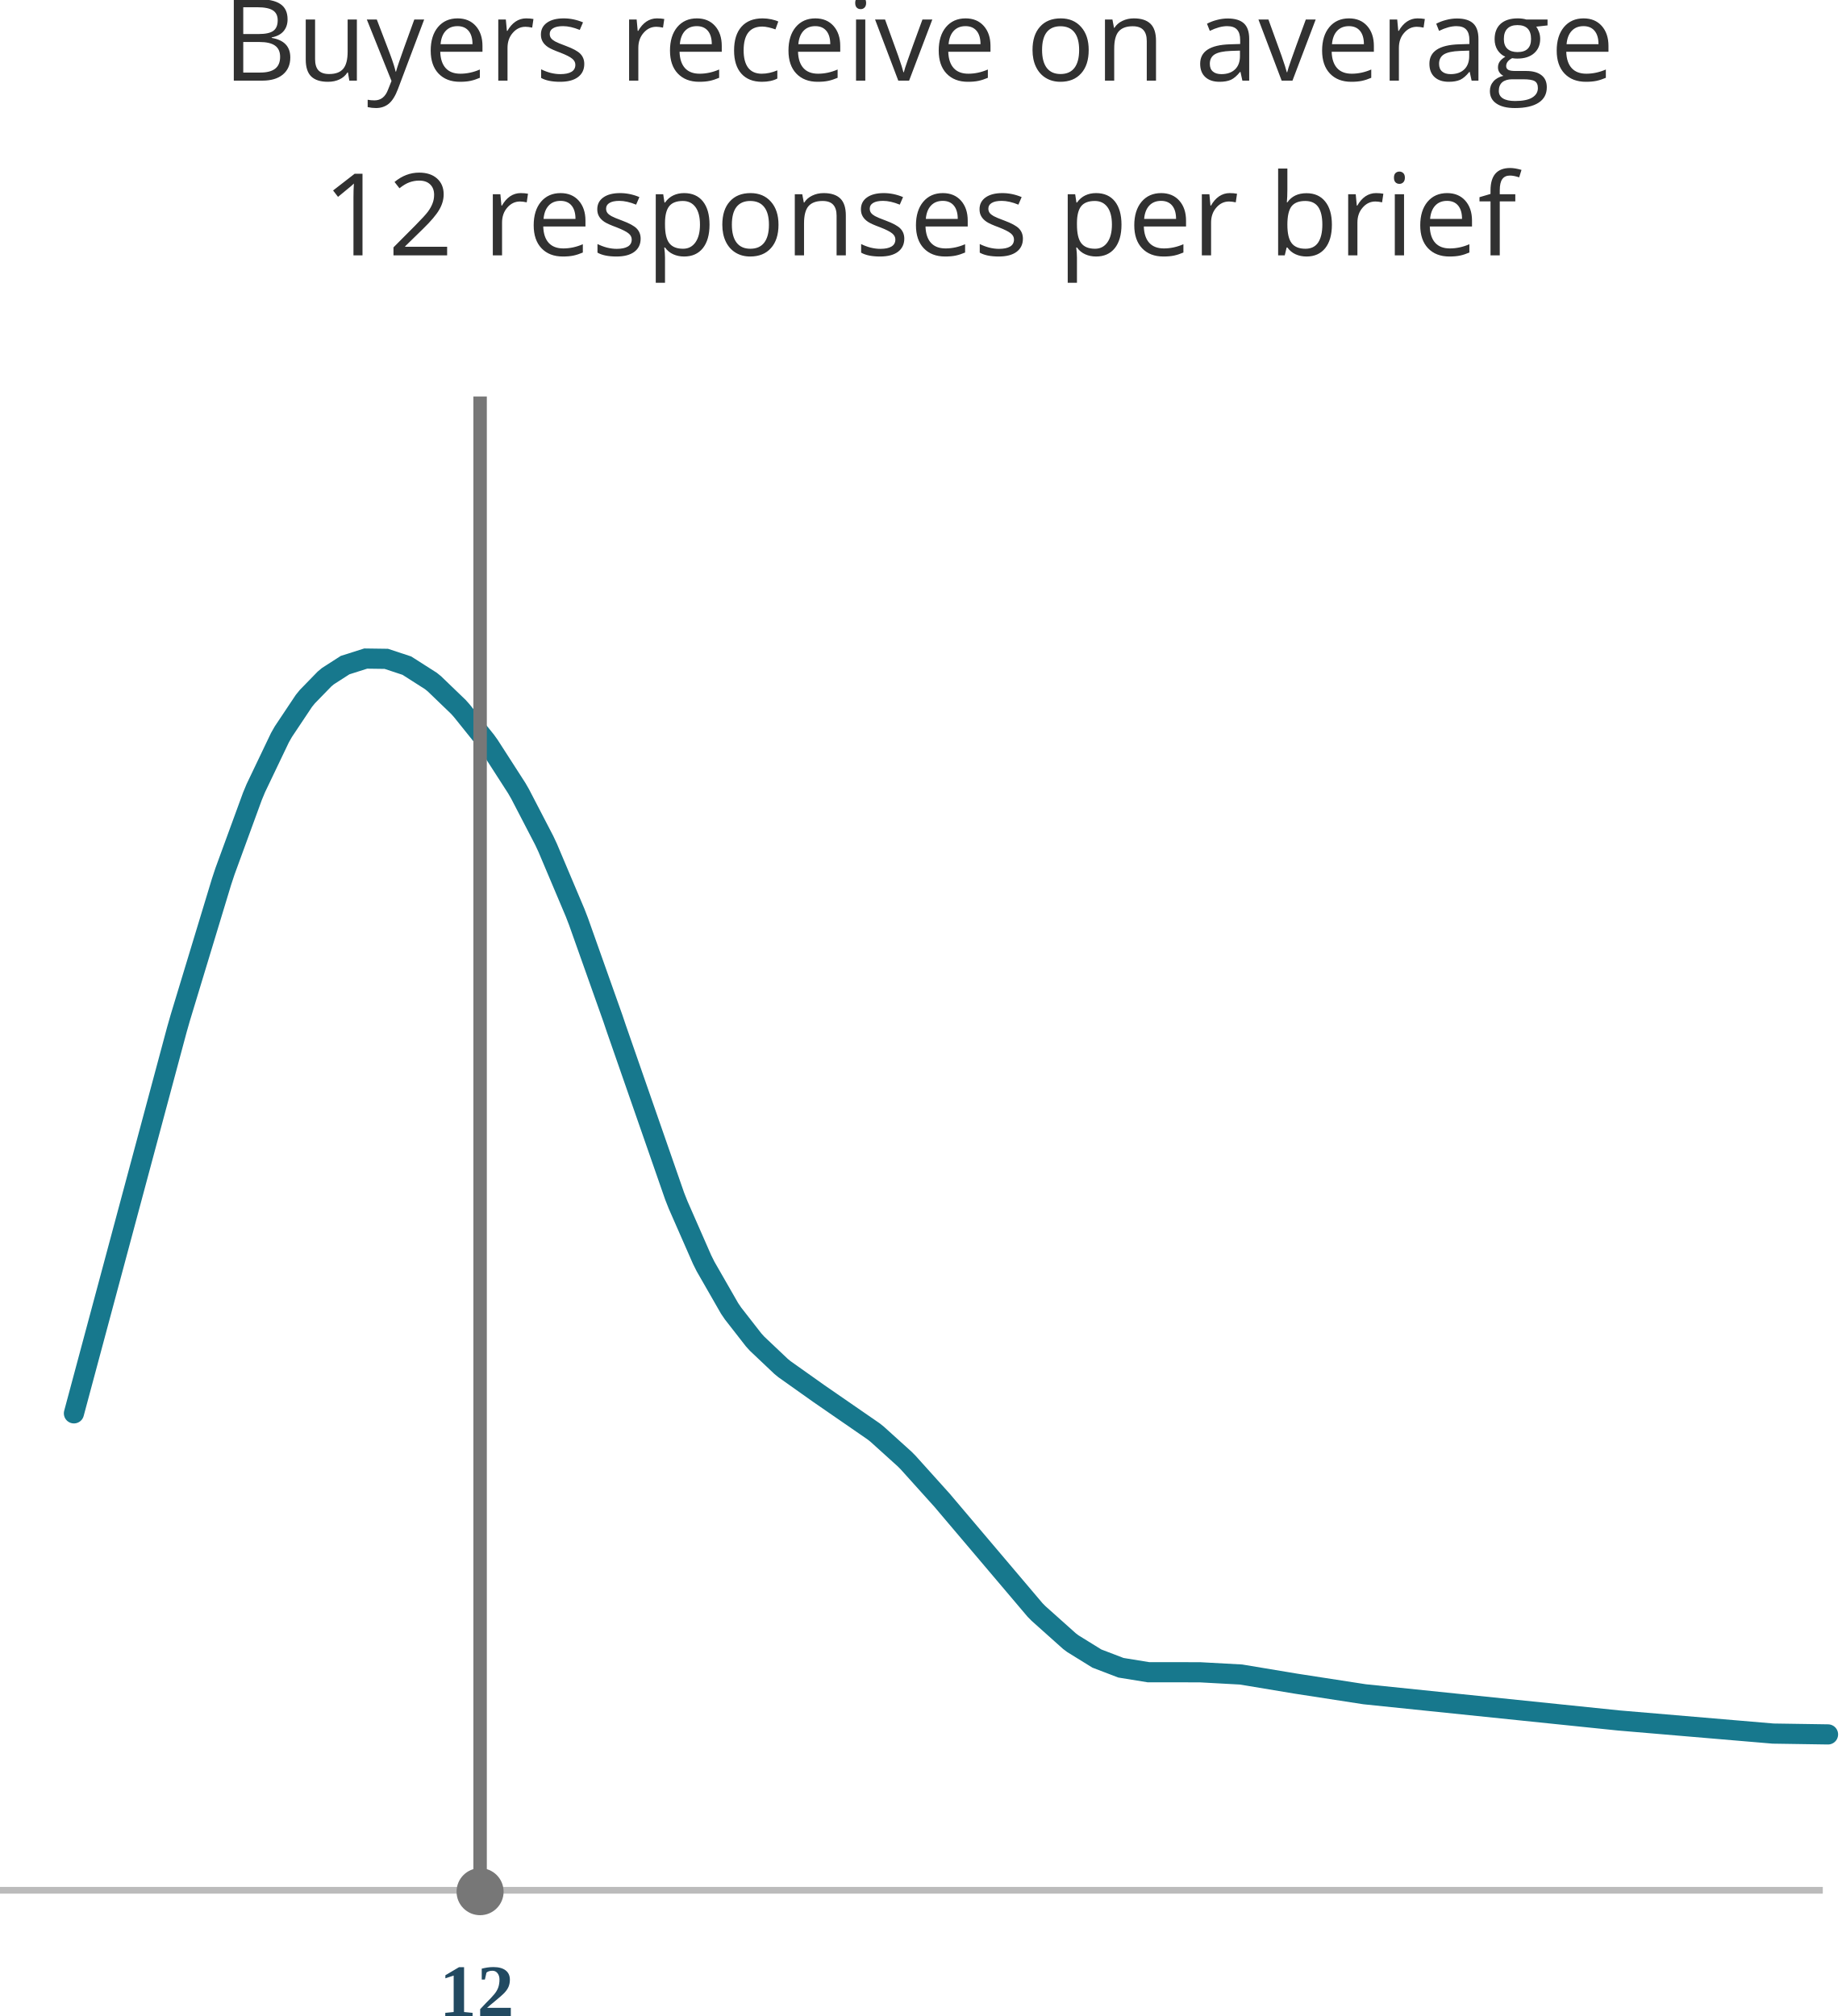
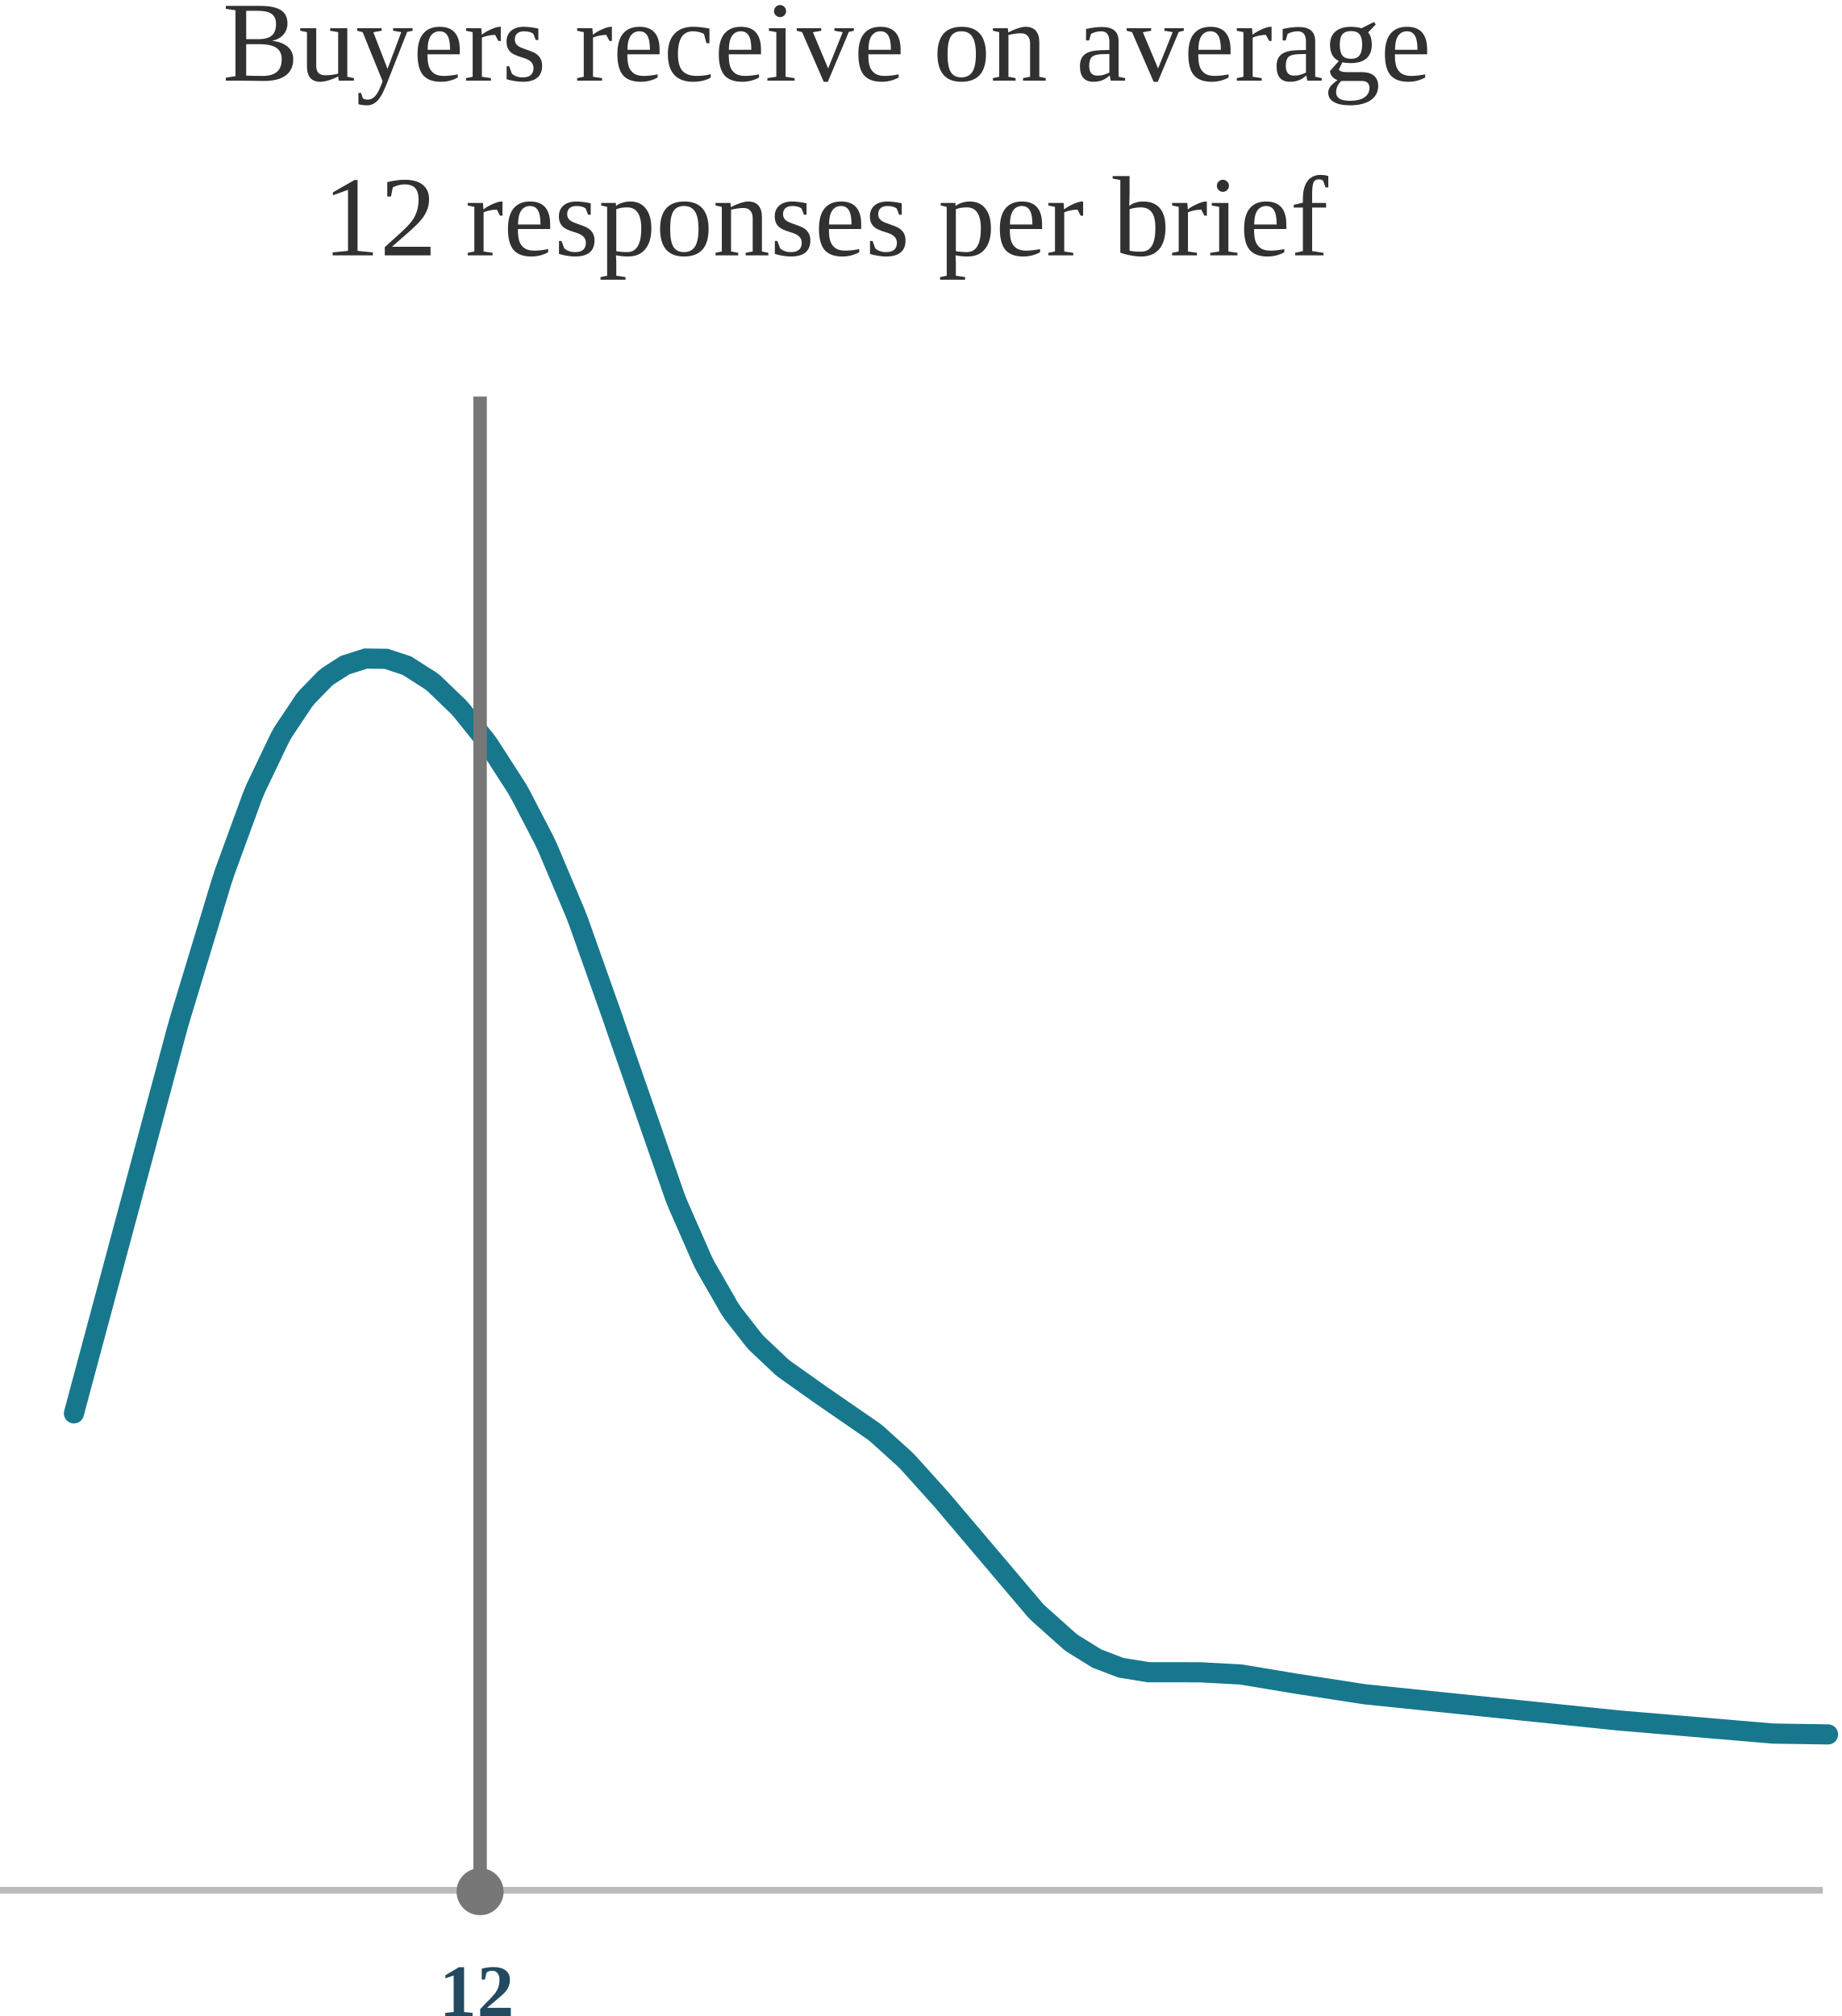
<svg xmlns="http://www.w3.org/2000/svg" width="274px" height="300px" viewBox="0 0 274 300" version="1.1">
  <defs />
  <g id="Jan-monthly-report-less-than-767px" stroke="none" stroke-width="1" fill="none" fill-rule="evenodd" transform="translate(-24, -4423)">
    <g id="767-average-#-of-responses-per-brief" transform="translate(24, 4418)">
      <g id="Group" transform="translate(0, -1)">
        <polyline id="Shape" stroke="#17788D" stroke-width="3" stroke-linecap="round" points="11 216.32 26.322 159.206 26.833 157.421 32.964 137.207 33.475 135.663 37.56 124.494 38.071 123.267 41.644 115.791 42.155 114.89 45.22 110.296 45.732 109.666 48.286 107.041 48.797 106.616 51.351 104.974 54.416 104 57.481 104.043 60.542 105.055 64.119 107.337 64.631 107.753 68.208 111.197 68.715 111.768 72.292 116.22 72.803 116.932 76.887 123.28 77.399 124.168 80.976 131.06 81.487 132.15 85.571 141.813 86.083 143.139 91.19 157.529 91.702 159.047 100.382 183.993 100.893 185.288 104.47 193.442 104.982 194.467 108.554 200.695 109.066 201.45 112.131 205.383 112.643 205.949 116.215 209.329 116.727 209.749 121.834 213.373 130.006 219.014 130.518 219.425 134.606 223.118 135.114 223.629 140.221 229.303 140.733 229.912 154.012 245.581 154.524 246.1 159.12 250.209 159.631 250.595 163.208 252.808 166.785 254.176 170.869 254.841 178.53 254.85 184.66 255.184 192.833 256.544 203.047 258.122 240.845 262.021 263.827 263.973 272 264.097" />
        <g id="Group-7-Copy" transform="translate(0, 286)" stroke="#BBBBBB">
          <path d="M0,1.292 L271.222,1.292" id="Shape" />
        </g>
-         <text id="Buyers-receive-on-av" font-family="OpenSans, Open Sans" font-size="17" font-weight="normal" line-spacing="26" fill="#313131">
+         <text id="Buyers-receive-on-av" font-size="17" font-weight="normal" line-spacing="26" fill="#313131">
          <tspan x="33.116" y="18">Buyers receive on average </tspan>
          <tspan x="47.999" y="44">12 responses per brief</tspan>
        </text>
-         <text id="12" font-family=".HelveticaNeueDeskInterface-Bold, SFNS Display" font-size="11" font-weight="bold" letter-spacing="0.1" fill="#224A61">
+         <text id="12" font-size="11" font-weight="bold" letter-spacing="0.1" fill="#224A61">
          <tspan x="65.378" y="306">12</tspan>
        </text>
        <path d="M71.437,66 L71.437,288.085" id="Line-3-Copy" stroke="#777777" stroke-width="2" stroke-linecap="square" />
        <circle id="Oval-22-Copy" fill="#777777" cx="71.434" cy="287.5" r="3.5" />
      </g>
    </g>
  </g>
</svg>
